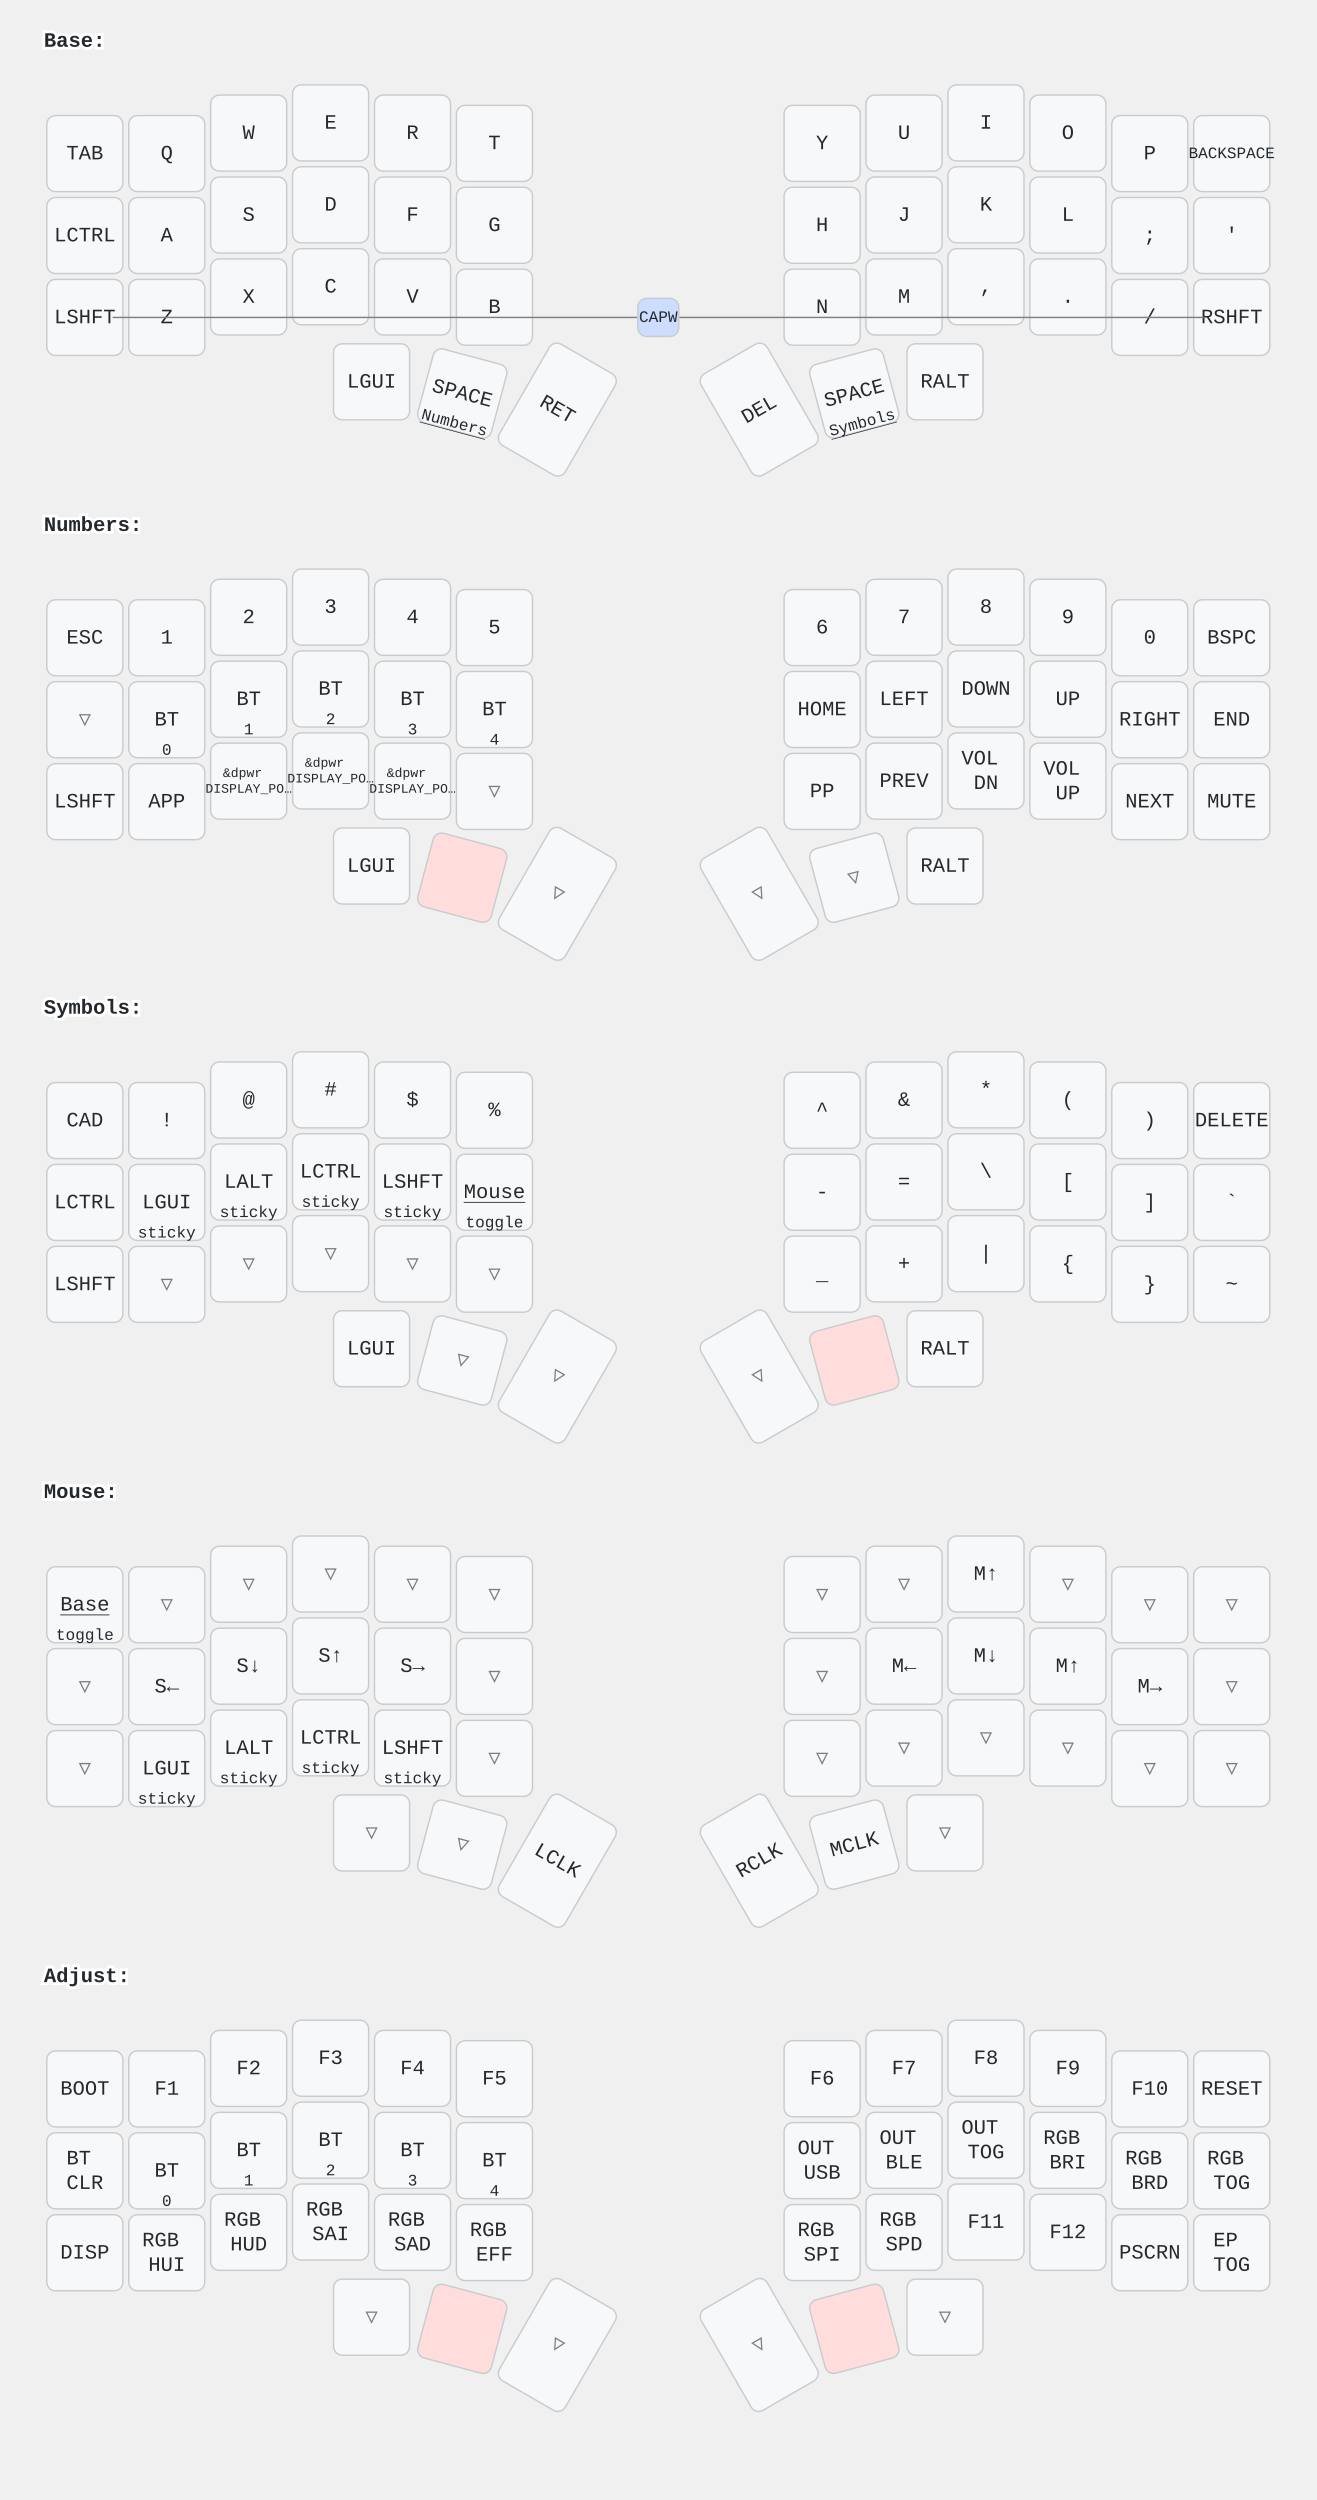
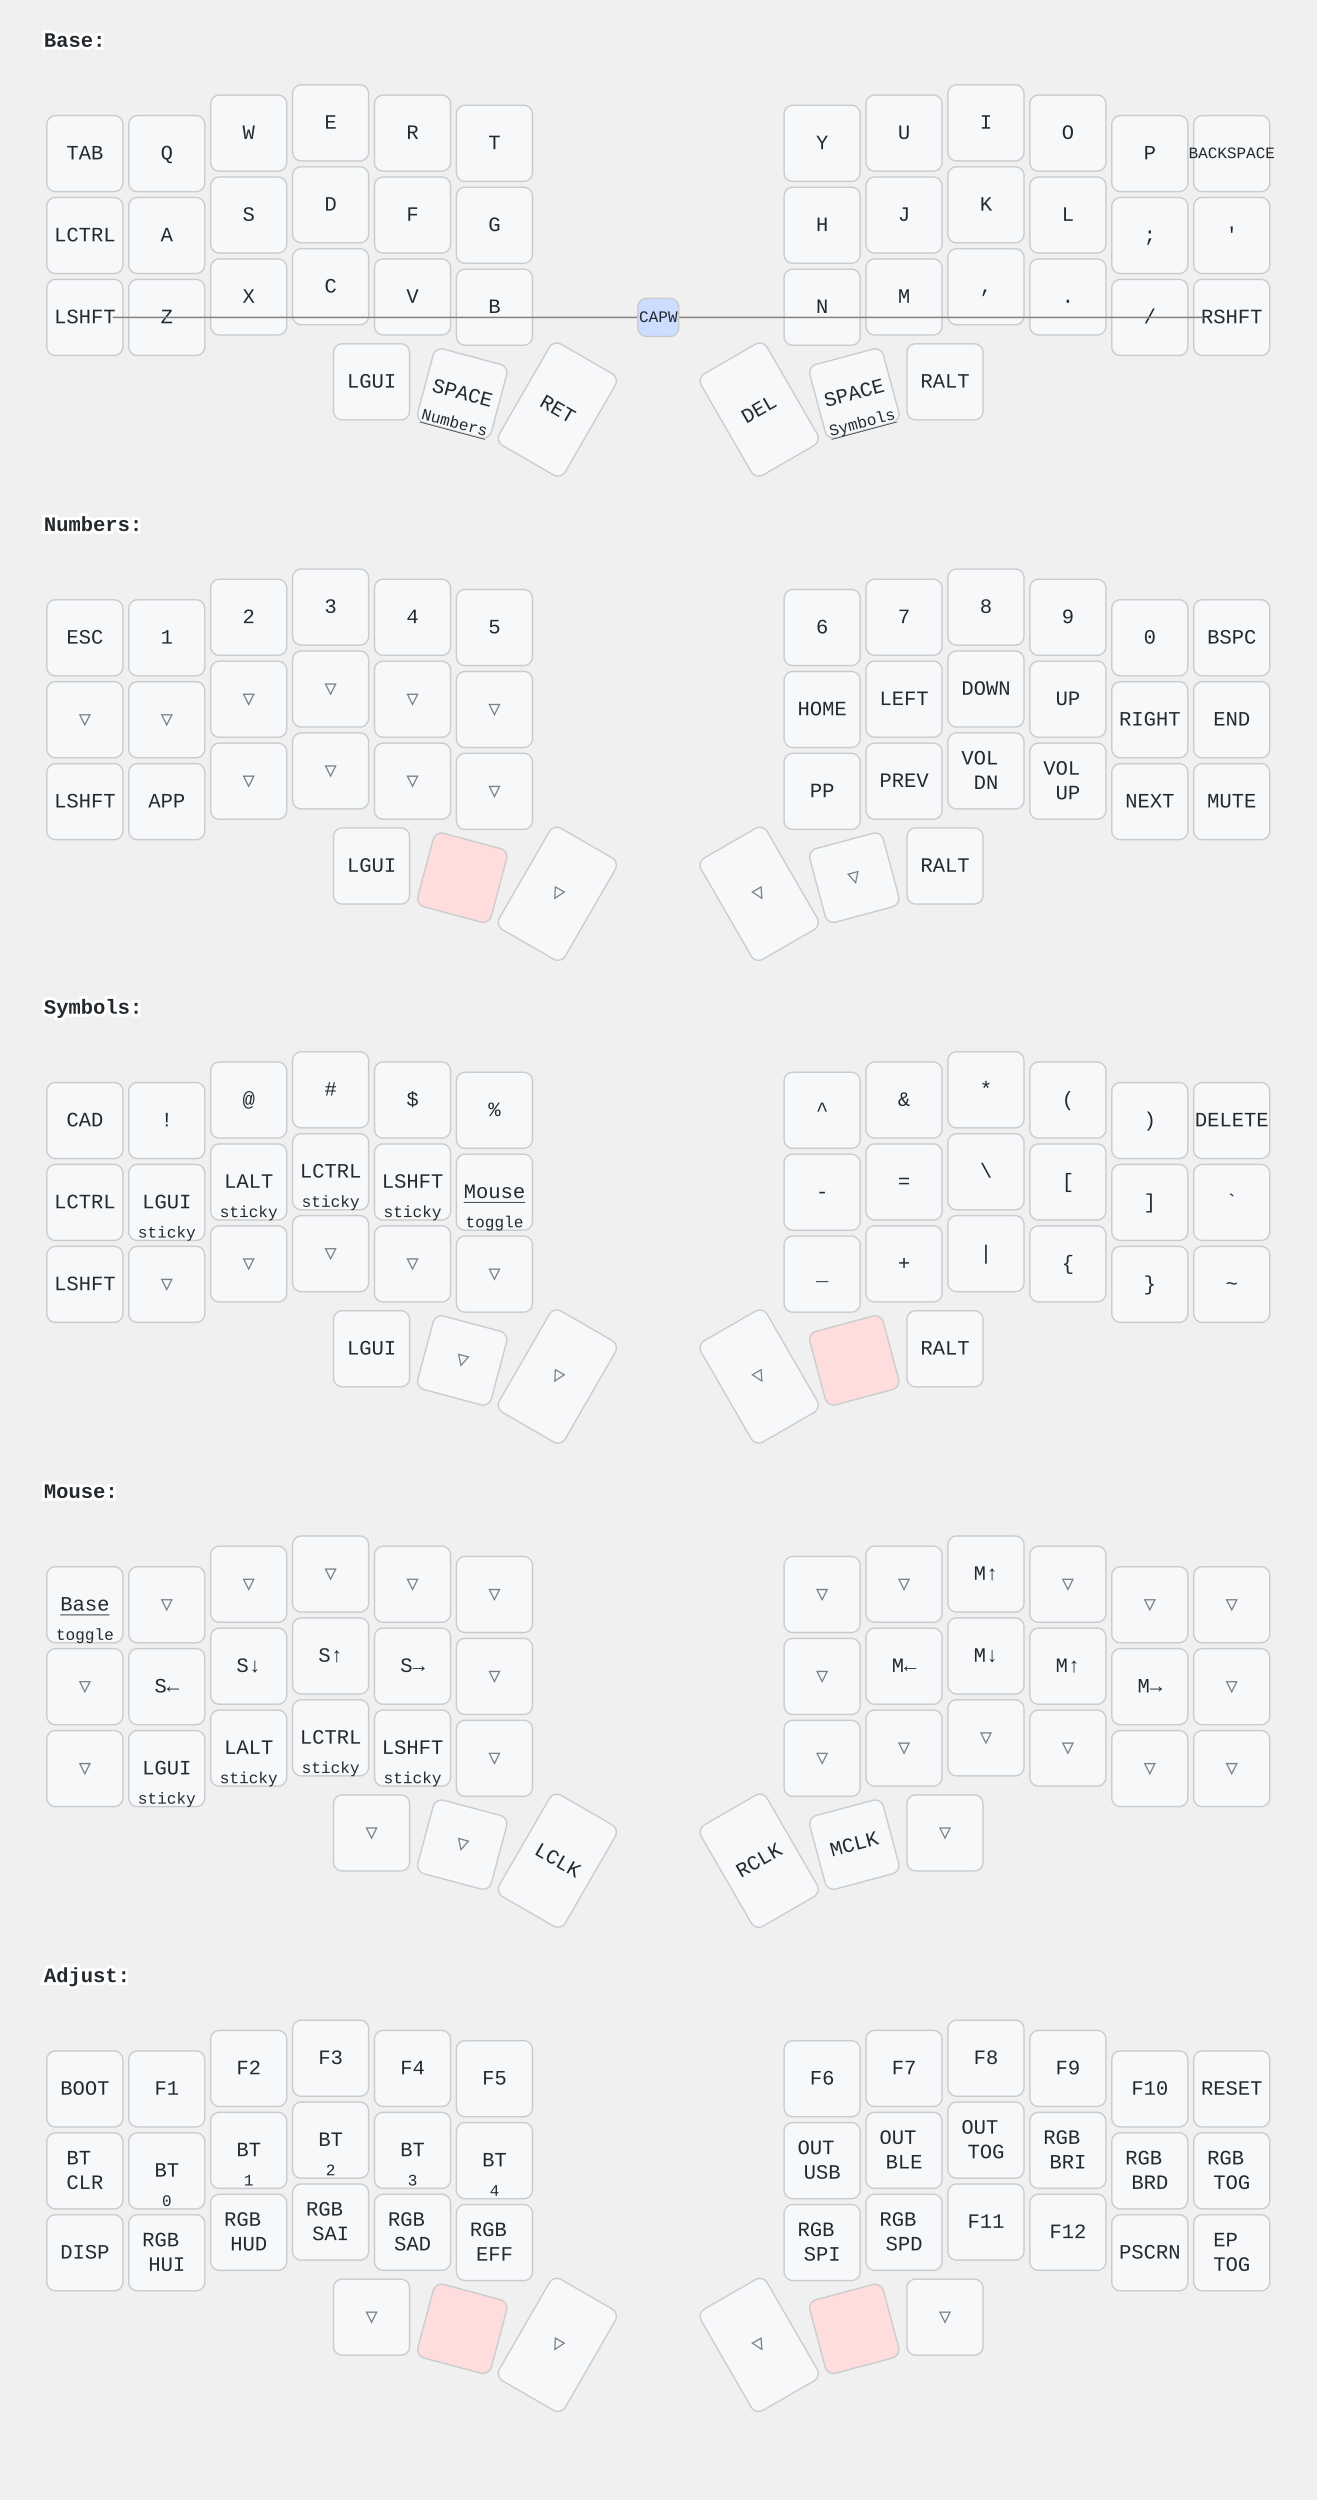
<svg xmlns="http://www.w3.org/2000/svg" width="900" height="1709" viewBox="0 0 900 1709" class="keymap">
  <style>/* inherit to force styles through use tags */
svg path {
    fill: inherit;
}

/* font and background color specifications */
svg.keymap {
    font-family: SFMono-Regular,Consolas,Liberation Mono,Menlo,monospace;
    font-size: 14px;
    font-kerning: normal;
    text-rendering: optimizeLegibility;
    fill: #24292e;
}

/* default key styling */
rect.key {
    fill: #f6f8fa;
}

rect.key, rect.combo {
    stroke: #c9cccf;
    stroke-width: 1;
}

/* default key side styling, only used is draw_key_sides is set */
rect.side {
    filter: brightness(90%);
}

/* color accent for combo boxes */
rect.combo, rect.combo-separate {
    fill: #cdf;
}

/* color accent for held keys */
rect.held, rect.combo.held {
    fill: #fdd;
}

/* color accent for ghost (optional) keys */
rect.ghost, rect.combo.ghost {
    stroke-dasharray: 4, 4;
    stroke-width: 2;
}

text {
    text-anchor: middle;
    dominant-baseline: middle;
}

/* styling for layer labels */
text.label {
    font-weight: bold;
    text-anchor: start;
    stroke: white;
    stroke-width: 4;
    paint-order: stroke;
}

/* styling for optional footer */
text.footer {
    text-anchor: end;
    dominant-baseline: auto;
    stroke: white;
    stroke-width: 4;
    paint-order: stroke;
}

/* styling for combo tap, and key non-tap label text */
text.combo, text.hold, text.shifted, text.left, text.right, text.tl, text.tr, text.bl, text.br {
    font-size: 11px;
}

text.hold, text.bl, text.br {
    text-anchor: middle;
    dominant-baseline: auto;
}

text.shifted, text.tl, text.tr {
    text-anchor: middle;
    dominant-baseline: hanging;
}

text.left, text.tl, text.bl {
    text-anchor: start;
}

text.right, text.tr, text.br {
    text-anchor: end;
}

text.layer-activator {
    text-decoration: underline;
}

/* styling for hold/shifted label text in combo box */
text.combo.hold, text.combo.shifted, text.combo.left, text.combo.right {
    font-size: 8px;
}

/* lighter symbol for transparent keys */
text.trans {
    fill: #7b7e81;
}

/* styling for combo dendrons */
path.combo {
    stroke-width: 1;
    stroke: gray;
    fill: none;
}

/* Start Tabler Icons Cleanup */
/* cannot use height/width with glyphs */
.icon-tabler &gt; path {
    fill: inherit;
    stroke: inherit;
    stroke-width: 2;
}
/* hide tabler's default box */
.icon-tabler &gt; path[stroke="none"][fill="none"] {
    visibility: hidden;
}
/* End Tabler Icons Cleanup */
</style>
  <g transform="translate(30, 0)" class="layer-Base">
    <text x="0" y="28" class="label" id="Base">Base:</text>
    <g transform="translate(0, 56)">
      <g transform="translate(28, 49)" class="key keypos-0">
        <rect rx="6" ry="6" x="-26" y="-26" width="52" height="52" class="key" />
        <text x="0" y="0" class="key tap">TAB</text>
      </g>
      <g transform="translate(84, 49)" class="key keypos-1">
        <rect rx="6" ry="6" x="-26" y="-26" width="52" height="52" class="key" />
        <text x="0" y="0" class="key tap">Q</text>
      </g>
      <g transform="translate(140, 35)" class="key keypos-2">
        <rect rx="6" ry="6" x="-26" y="-26" width="52" height="52" class="key" />
        <text x="0" y="0" class="key tap">W</text>
      </g>
      <g transform="translate(196, 28)" class="key keypos-3">
        <rect rx="6" ry="6" x="-26" y="-26" width="52" height="52" class="key" />
        <text x="0" y="0" class="key tap">E</text>
      </g>
      <g transform="translate(252, 35)" class="key keypos-4">
        <rect rx="6" ry="6" x="-26" y="-26" width="52" height="52" class="key" />
        <text x="0" y="0" class="key tap">R</text>
      </g>
      <g transform="translate(308, 42)" class="key keypos-5">
        <rect rx="6" ry="6" x="-26" y="-26" width="52" height="52" class="key" />
        <text x="0" y="0" class="key tap">T</text>
      </g>
      <g transform="translate(532, 42)" class="key keypos-6">
        <rect rx="6" ry="6" x="-26" y="-26" width="52" height="52" class="key" />
        <text x="0" y="0" class="key tap">Y</text>
      </g>
      <g transform="translate(588, 35)" class="key keypos-7">
        <rect rx="6" ry="6" x="-26" y="-26" width="52" height="52" class="key" />
        <text x="0" y="0" class="key tap">U</text>
      </g>
      <g transform="translate(644, 28)" class="key keypos-8">
        <rect rx="6" ry="6" x="-26" y="-26" width="52" height="52" class="key" />
        <text x="0" y="0" class="key tap">I</text>
      </g>
      <g transform="translate(700, 35)" class="key keypos-9">
        <rect rx="6" ry="6" x="-26" y="-26" width="52" height="52" class="key" />
        <text x="0" y="0" class="key tap">O</text>
      </g>
      <g transform="translate(756, 49)" class="key keypos-10">
        <rect rx="6" ry="6" x="-26" y="-26" width="52" height="52" class="key" />
        <text x="0" y="0" class="key tap">P</text>
      </g>
      <g transform="translate(812, 49)" class="key keypos-11">
        <rect rx="6" ry="6" x="-26" y="-26" width="52" height="52" class="key" />
        <text x="0" y="0" class="key tap">
          <tspan style="font-size: 78%">BACKSPACE</tspan>
        </text>
      </g>
      <g transform="translate(28, 105)" class="key keypos-12">
        <rect rx="6" ry="6" x="-26" y="-26" width="52" height="52" class="key" />
        <text x="0" y="0" class="key tap">LCTRL</text>
      </g>
      <g transform="translate(84, 105)" class="key keypos-13">
        <rect rx="6" ry="6" x="-26" y="-26" width="52" height="52" class="key" />
        <text x="0" y="0" class="key tap">A</text>
      </g>
      <g transform="translate(140, 91)" class="key keypos-14">
        <rect rx="6" ry="6" x="-26" y="-26" width="52" height="52" class="key" />
        <text x="0" y="0" class="key tap">S</text>
      </g>
      <g transform="translate(196, 84)" class="key keypos-15">
        <rect rx="6" ry="6" x="-26" y="-26" width="52" height="52" class="key" />
        <text x="0" y="0" class="key tap">D</text>
      </g>
      <g transform="translate(252, 91)" class="key keypos-16">
        <rect rx="6" ry="6" x="-26" y="-26" width="52" height="52" class="key" />
        <text x="0" y="0" class="key tap">F</text>
      </g>
      <g transform="translate(308, 98)" class="key keypos-17">
        <rect rx="6" ry="6" x="-26" y="-26" width="52" height="52" class="key" />
        <text x="0" y="0" class="key tap">G</text>
      </g>
      <g transform="translate(532, 98)" class="key keypos-18">
        <rect rx="6" ry="6" x="-26" y="-26" width="52" height="52" class="key" />
        <text x="0" y="0" class="key tap">H</text>
      </g>
      <g transform="translate(588, 91)" class="key keypos-19">
        <rect rx="6" ry="6" x="-26" y="-26" width="52" height="52" class="key" />
        <text x="0" y="0" class="key tap">J</text>
      </g>
      <g transform="translate(644, 84)" class="key keypos-20">
        <rect rx="6" ry="6" x="-26" y="-26" width="52" height="52" class="key" />
        <text x="0" y="0" class="key tap">K</text>
      </g>
      <g transform="translate(700, 91)" class="key keypos-21">
        <rect rx="6" ry="6" x="-26" y="-26" width="52" height="52" class="key" />
        <text x="0" y="0" class="key tap">L</text>
      </g>
      <g transform="translate(756, 105)" class="key keypos-22">
        <rect rx="6" ry="6" x="-26" y="-26" width="52" height="52" class="key" />
        <text x="0" y="0" class="key tap">;</text>
      </g>
      <g transform="translate(812, 105)" class="key keypos-23">
        <rect rx="6" ry="6" x="-26" y="-26" width="52" height="52" class="key" />
        <text x="0" y="0" class="key tap">'</text>
      </g>
      <g transform="translate(28, 161)" class="key keypos-24">
        <rect rx="6" ry="6" x="-26" y="-26" width="52" height="52" class="key" />
        <text x="0" y="0" class="key tap">LSHFT</text>
      </g>
      <g transform="translate(84, 161)" class="key keypos-25">
        <rect rx="6" ry="6" x="-26" y="-26" width="52" height="52" class="key" />
        <text x="0" y="0" class="key tap">Z</text>
      </g>
      <g transform="translate(140, 147)" class="key keypos-26">
        <rect rx="6" ry="6" x="-26" y="-26" width="52" height="52" class="key" />
        <text x="0" y="0" class="key tap">X</text>
      </g>
      <g transform="translate(196, 140)" class="key keypos-27">
        <rect rx="6" ry="6" x="-26" y="-26" width="52" height="52" class="key" />
        <text x="0" y="0" class="key tap">C</text>
      </g>
      <g transform="translate(252, 147)" class="key keypos-28">
        <rect rx="6" ry="6" x="-26" y="-26" width="52" height="52" class="key" />
        <text x="0" y="0" class="key tap">V</text>
      </g>
      <g transform="translate(308, 154)" class="key keypos-29">
        <rect rx="6" ry="6" x="-26" y="-26" width="52" height="52" class="key" />
        <text x="0" y="0" class="key tap">B</text>
      </g>
      <g transform="translate(532, 154)" class="key keypos-30">
        <rect rx="6" ry="6" x="-26" y="-26" width="52" height="52" class="key" />
        <text x="0" y="0" class="key tap">N</text>
      </g>
      <g transform="translate(588, 147)" class="key keypos-31">
        <rect rx="6" ry="6" x="-26" y="-26" width="52" height="52" class="key" />
        <text x="0" y="0" class="key tap">M</text>
      </g>
      <g transform="translate(644, 140)" class="key keypos-32">
        <rect rx="6" ry="6" x="-26" y="-26" width="52" height="52" class="key" />
        <text x="0" y="0" class="key tap">,</text>
      </g>
      <g transform="translate(700, 147)" class="key keypos-33">
        <rect rx="6" ry="6" x="-26" y="-26" width="52" height="52" class="key" />
        <text x="0" y="0" class="key tap">.</text>
      </g>
      <g transform="translate(756, 161)" class="key keypos-34">
        <rect rx="6" ry="6" x="-26" y="-26" width="52" height="52" class="key" />
        <text x="0" y="0" class="key tap">/</text>
      </g>
      <g transform="translate(812, 161)" class="key keypos-35">
        <rect rx="6" ry="6" x="-26" y="-26" width="52" height="52" class="key" />
        <text x="0" y="0" class="key tap">RSHFT</text>
      </g>
      <g transform="translate(224, 205)" class="key keypos-36">
        <rect rx="6" ry="6" x="-26" y="-26" width="52" height="52" class="key" />
        <text x="0" y="0" class="key tap">LGUI</text>
      </g>
      <g transform="translate(286, 213) rotate(15.0)" class="key keypos-37">
        <rect rx="6" ry="6" x="-26" y="-26" width="52" height="52" class="key" />
        <text x="0" y="0" class="key tap">SPACE</text>
        <a href="#Numbers">
          <text x="0" y="24" class="key hold layer-activator">Numbers</text>
        </a>
      </g>
      <g transform="translate(351, 224) rotate(30.0)" class="key keypos-38">
        <rect rx="6" ry="6" x="-26" y="-40" width="52" height="80" class="key" />
        <text x="0" y="0" class="key tap">RET</text>
      </g>
      <g transform="translate(489, 224) rotate(-30.0)" class="key keypos-39">
        <rect rx="6" ry="6" x="-26" y="-40" width="52" height="80" class="key" />
        <text x="0" y="0" class="key tap">DEL</text>
      </g>
      <g transform="translate(554, 213) rotate(-15.0)" class="key keypos-40">
        <rect rx="6" ry="6" x="-26" y="-26" width="52" height="52" class="key" />
        <text x="0" y="0" class="key tap">SPACE</text>
        <a href="#Symbols">
          <text x="0" y="24" class="key hold layer-activator">Symbols</text>
        </a>
      </g>
      <g transform="translate(616, 205)" class="key keypos-41">
        <rect rx="6" ry="6" x="-26" y="-26" width="52" height="52" class="key" />
        <text x="0" y="0" class="key tap">RALT</text>
      </g>
      <g class="combo combopos-0">
        <path d="M420,161 l-373,0" class="combo" />
        <path d="M420,161 l373,0" class="combo" />
        <rect rx="6" ry="6" x="406" y="148" width="28" height="26" class="combo" />
        <text x="420" y="161" class="combo tap">CAPW</text>
      </g>
    </g>
  </g>
  <g transform="translate(30, 331)" class="layer-Numbers">
    <text x="0" y="28" class="label" id="Numbers">Numbers:</text>
    <g transform="translate(0, 56)">
      <g transform="translate(28, 49)" class="key keypos-0">
        <rect rx="6" ry="6" x="-26" y="-26" width="52" height="52" class="key" />
        <text x="0" y="0" class="key tap">ESC</text>
      </g>
      <g transform="translate(84, 49)" class="key keypos-1">
        <rect rx="6" ry="6" x="-26" y="-26" width="52" height="52" class="key" />
        <text x="0" y="0" class="key tap">1</text>
      </g>
      <g transform="translate(140, 35)" class="key keypos-2">
        <rect rx="6" ry="6" x="-26" y="-26" width="52" height="52" class="key" />
        <text x="0" y="0" class="key tap">2</text>
      </g>
      <g transform="translate(196, 28)" class="key keypos-3">
        <rect rx="6" ry="6" x="-26" y="-26" width="52" height="52" class="key" />
        <text x="0" y="0" class="key tap">3</text>
      </g>
      <g transform="translate(252, 35)" class="key keypos-4">
        <rect rx="6" ry="6" x="-26" y="-26" width="52" height="52" class="key" />
        <text x="0" y="0" class="key tap">4</text>
      </g>
      <g transform="translate(308, 42)" class="key keypos-5">
        <rect rx="6" ry="6" x="-26" y="-26" width="52" height="52" class="key" />
        <text x="0" y="0" class="key tap">5</text>
      </g>
      <g transform="translate(532, 42)" class="key keypos-6">
        <rect rx="6" ry="6" x="-26" y="-26" width="52" height="52" class="key" />
        <text x="0" y="0" class="key tap">6</text>
      </g>
      <g transform="translate(588, 35)" class="key keypos-7">
        <rect rx="6" ry="6" x="-26" y="-26" width="52" height="52" class="key" />
        <text x="0" y="0" class="key tap">7</text>
      </g>
      <g transform="translate(644, 28)" class="key keypos-8">
        <rect rx="6" ry="6" x="-26" y="-26" width="52" height="52" class="key" />
        <text x="0" y="0" class="key tap">8</text>
      </g>
      <g transform="translate(700, 35)" class="key keypos-9">
        <rect rx="6" ry="6" x="-26" y="-26" width="52" height="52" class="key" />
        <text x="0" y="0" class="key tap">9</text>
      </g>
      <g transform="translate(756, 49)" class="key keypos-10">
        <rect rx="6" ry="6" x="-26" y="-26" width="52" height="52" class="key" />
        <text x="0" y="0" class="key tap">0</text>
      </g>
      <g transform="translate(812, 49)" class="key keypos-11">
        <rect rx="6" ry="6" x="-26" y="-26" width="52" height="52" class="key" />
        <text x="0" y="0" class="key tap">BSPC</text>
      </g>
      <g transform="translate(28, 105)" class="key trans keypos-12">
        <rect rx="6" ry="6" x="-26" y="-26" width="52" height="52" class="key trans" />
        <text x="0" y="0" class="key trans tap">▽</text>
      </g>
-       <g transform="translate(84, 105)" class="key keypos-13">
-         <rect rx="6" ry="6" x="-26" y="-26" width="52" height="52" class="key" />
-         <text x="0" y="0" class="key tap">BT</text>
-         <text x="0" y="24" class="key hold">0</text>
-       </g>
-       <g transform="translate(140, 91)" class="key keypos-14">
-         <rect rx="6" ry="6" x="-26" y="-26" width="52" height="52" class="key" />
-         <text x="0" y="0" class="key tap">BT</text>
-         <text x="0" y="24" class="key hold">1</text>
-       </g>
-       <g transform="translate(196, 84)" class="key keypos-15">
-         <rect rx="6" ry="6" x="-26" y="-26" width="52" height="52" class="key" />
-         <text x="0" y="0" class="key tap">BT</text>
-         <text x="0" y="24" class="key hold">2</text>
-       </g>
-       <g transform="translate(252, 91)" class="key keypos-16">
-         <rect rx="6" ry="6" x="-26" y="-26" width="52" height="52" class="key" />
-         <text x="0" y="0" class="key tap">BT</text>
-         <text x="0" y="24" class="key hold">3</text>
-       </g>
-       <g transform="translate(308, 98)" class="key keypos-17">
-         <rect rx="6" ry="6" x="-26" y="-26" width="52" height="52" class="key" />
-         <text x="0" y="0" class="key tap">BT</text>
-         <text x="0" y="24" class="key hold">4</text>
+       <g transform="translate(84, 105)" class="key trans keypos-13">
+         <rect rx="6" ry="6" x="-26" y="-26" width="52" height="52" class="key trans" />
+         <text x="0" y="0" class="key trans tap">▽</text>
+       </g>
+       <g transform="translate(140, 91)" class="key trans keypos-14">
+         <rect rx="6" ry="6" x="-26" y="-26" width="52" height="52" class="key trans" />
+         <text x="0" y="0" class="key trans tap">▽</text>
+       </g>
+       <g transform="translate(196, 84)" class="key trans keypos-15">
+         <rect rx="6" ry="6" x="-26" y="-26" width="52" height="52" class="key trans" />
+         <text x="0" y="0" class="key trans tap">▽</text>
+       </g>
+       <g transform="translate(252, 91)" class="key trans keypos-16">
+         <rect rx="6" ry="6" x="-26" y="-26" width="52" height="52" class="key trans" />
+         <text x="0" y="0" class="key trans tap">▽</text>
+       </g>
+       <g transform="translate(308, 98)" class="key trans keypos-17">
+         <rect rx="6" ry="6" x="-26" y="-26" width="52" height="52" class="key trans" />
+         <text x="0" y="0" class="key trans tap">▽</text>
      </g>
      <g transform="translate(532, 98)" class="key keypos-18">
        <rect rx="6" ry="6" x="-26" y="-26" width="52" height="52" class="key" />
        <text x="0" y="0" class="key tap">HOME</text>
      </g>
      <g transform="translate(588, 91)" class="key keypos-19">
        <rect rx="6" ry="6" x="-26" y="-26" width="52" height="52" class="key" />
        <text x="0" y="0" class="key tap">LEFT</text>
      </g>
      <g transform="translate(644, 84)" class="key keypos-20">
        <rect rx="6" ry="6" x="-26" y="-26" width="52" height="52" class="key" />
        <text x="0" y="0" class="key tap">DOWN</text>
      </g>
      <g transform="translate(700, 91)" class="key keypos-21">
        <rect rx="6" ry="6" x="-26" y="-26" width="52" height="52" class="key" />
        <text x="0" y="0" class="key tap">UP</text>
      </g>
      <g transform="translate(756, 105)" class="key keypos-22">
        <rect rx="6" ry="6" x="-26" y="-26" width="52" height="52" class="key" />
        <text x="0" y="0" class="key tap">RIGHT</text>
      </g>
      <g transform="translate(812, 105)" class="key keypos-23">
        <rect rx="6" ry="6" x="-26" y="-26" width="52" height="52" class="key" />
        <text x="0" y="0" class="key tap">END</text>
      </g>
      <g transform="translate(28, 161)" class="key keypos-24">
        <rect rx="6" ry="6" x="-26" y="-26" width="52" height="52" class="key" />
        <text x="0" y="0" class="key tap">LSHFT</text>
      </g>
      <g transform="translate(84, 161)" class="key keypos-25">
        <rect rx="6" ry="6" x="-26" y="-26" width="52" height="52" class="key" />
        <text x="0" y="0" class="key tap">APP</text>
      </g>
-       <g transform="translate(140, 147)" class="key keypos-26">
-         <rect rx="6" ry="6" x="-26" y="-26" width="52" height="52" class="key" />
-         <text x="0" y="0" class="key tap">
-           <tspan x="0" dy="-0.6em" style="font-size: 64%">&amp;dpwr</tspan>
-           <tspan x="0" dy="1.2em" style="font-size: 64%">DISPLAY_PO…</tspan>
-         </text>
-       </g>
-       <g transform="translate(196, 140)" class="key keypos-27">
-         <rect rx="6" ry="6" x="-26" y="-26" width="52" height="52" class="key" />
-         <text x="0" y="0" class="key tap">
-           <tspan x="0" dy="-0.6em" style="font-size: 64%">&amp;dpwr</tspan>
-           <tspan x="0" dy="1.2em" style="font-size: 64%">DISPLAY_PO…</tspan>
-         </text>
-       </g>
-       <g transform="translate(252, 147)" class="key keypos-28">
-         <rect rx="6" ry="6" x="-26" y="-26" width="52" height="52" class="key" />
-         <text x="0" y="0" class="key tap">
-           <tspan x="0" dy="-0.6em" style="font-size: 64%">&amp;dpwr</tspan>
-           <tspan x="0" dy="1.2em" style="font-size: 64%">DISPLAY_PO…</tspan>
-         </text>
+       <g transform="translate(140, 147)" class="key trans keypos-26">
+         <rect rx="6" ry="6" x="-26" y="-26" width="52" height="52" class="key trans" />
+         <text x="0" y="0" class="key trans tap">▽</text>
+       </g>
+       <g transform="translate(196, 140)" class="key trans keypos-27">
+         <rect rx="6" ry="6" x="-26" y="-26" width="52" height="52" class="key trans" />
+         <text x="0" y="0" class="key trans tap">▽</text>
+       </g>
+       <g transform="translate(252, 147)" class="key trans keypos-28">
+         <rect rx="6" ry="6" x="-26" y="-26" width="52" height="52" class="key trans" />
+         <text x="0" y="0" class="key trans tap">▽</text>
      </g>
      <g transform="translate(308, 154)" class="key trans keypos-29">
        <rect rx="6" ry="6" x="-26" y="-26" width="52" height="52" class="key trans" />
        <text x="0" y="0" class="key trans tap">▽</text>
      </g>
      <g transform="translate(532, 154)" class="key keypos-30">
        <rect rx="6" ry="6" x="-26" y="-26" width="52" height="52" class="key" />
        <text x="0" y="0" class="key tap">PP</text>
      </g>
      <g transform="translate(588, 147)" class="key keypos-31">
        <rect rx="6" ry="6" x="-26" y="-26" width="52" height="52" class="key" />
        <text x="0" y="0" class="key tap">PREV</text>
      </g>
      <g transform="translate(644, 140)" class="key keypos-32">
        <rect rx="6" ry="6" x="-26" y="-26" width="52" height="52" class="key" />
        <text x="0" y="0" class="key tap">
          <tspan x="0" dy="-0.6em">VOL</tspan>
          <tspan x="0" dy="1.2em">DN</tspan>
        </text>
      </g>
      <g transform="translate(700, 147)" class="key keypos-33">
        <rect rx="6" ry="6" x="-26" y="-26" width="52" height="52" class="key" />
        <text x="0" y="0" class="key tap">
          <tspan x="0" dy="-0.6em">VOL</tspan>
          <tspan x="0" dy="1.2em">UP</tspan>
        </text>
      </g>
      <g transform="translate(756, 161)" class="key keypos-34">
        <rect rx="6" ry="6" x="-26" y="-26" width="52" height="52" class="key" />
        <text x="0" y="0" class="key tap">NEXT</text>
      </g>
      <g transform="translate(812, 161)" class="key keypos-35">
        <rect rx="6" ry="6" x="-26" y="-26" width="52" height="52" class="key" />
        <text x="0" y="0" class="key tap">MUTE</text>
      </g>
      <g transform="translate(224, 205)" class="key keypos-36">
        <rect rx="6" ry="6" x="-26" y="-26" width="52" height="52" class="key" />
        <text x="0" y="0" class="key tap">LGUI</text>
      </g>
      <g transform="translate(286, 213) rotate(15.0)" class="key held keypos-37">
        <rect rx="6" ry="6" x="-26" y="-26" width="52" height="52" class="key held" />
      </g>
      <g transform="translate(351, 224) rotate(30.0)" class="key trans keypos-38">
        <rect rx="6" ry="6" x="-26" y="-40" width="52" height="80" class="key trans" />
        <text x="0" y="0" class="key trans tap">▽</text>
      </g>
      <g transform="translate(489, 224) rotate(-30.0)" class="key trans keypos-39">
        <rect rx="6" ry="6" x="-26" y="-40" width="52" height="80" class="key trans" />
        <text x="0" y="0" class="key trans tap">▽</text>
      </g>
      <g transform="translate(554, 213) rotate(-15.0)" class="key trans keypos-40">
        <rect rx="6" ry="6" x="-26" y="-26" width="52" height="52" class="key trans" />
        <text x="0" y="0" class="key trans tap">▽</text>
      </g>
      <g transform="translate(616, 205)" class="key keypos-41">
        <rect rx="6" ry="6" x="-26" y="-26" width="52" height="52" class="key" />
        <text x="0" y="0" class="key tap">RALT</text>
      </g>
    </g>
  </g>
  <g transform="translate(30, 661)" class="layer-Symbols">
    <text x="0" y="28" class="label" id="Symbols">Symbols:</text>
    <g transform="translate(0, 56)">
      <g transform="translate(28, 49)" class="key keypos-0">
        <rect rx="6" ry="6" x="-26" y="-26" width="52" height="52" class="key" />
        <text x="0" y="0" class="key tap">CAD</text>
      </g>
      <g transform="translate(84, 49)" class="key keypos-1">
        <rect rx="6" ry="6" x="-26" y="-26" width="52" height="52" class="key" />
        <text x="0" y="0" class="key tap">!</text>
      </g>
      <g transform="translate(140, 35)" class="key keypos-2">
        <rect rx="6" ry="6" x="-26" y="-26" width="52" height="52" class="key" />
        <text x="0" y="0" class="key tap">@</text>
      </g>
      <g transform="translate(196, 28)" class="key keypos-3">
        <rect rx="6" ry="6" x="-26" y="-26" width="52" height="52" class="key" />
        <text x="0" y="0" class="key tap">#</text>
      </g>
      <g transform="translate(252, 35)" class="key keypos-4">
        <rect rx="6" ry="6" x="-26" y="-26" width="52" height="52" class="key" />
        <text x="0" y="0" class="key tap">$</text>
      </g>
      <g transform="translate(308, 42)" class="key keypos-5">
        <rect rx="6" ry="6" x="-26" y="-26" width="52" height="52" class="key" />
        <text x="0" y="0" class="key tap">%</text>
      </g>
      <g transform="translate(532, 42)" class="key keypos-6">
        <rect rx="6" ry="6" x="-26" y="-26" width="52" height="52" class="key" />
        <text x="0" y="0" class="key tap">^</text>
      </g>
      <g transform="translate(588, 35)" class="key keypos-7">
        <rect rx="6" ry="6" x="-26" y="-26" width="52" height="52" class="key" />
        <text x="0" y="0" class="key tap">&amp;</text>
      </g>
      <g transform="translate(644, 28)" class="key keypos-8">
        <rect rx="6" ry="6" x="-26" y="-26" width="52" height="52" class="key" />
        <text x="0" y="0" class="key tap">*</text>
      </g>
      <g transform="translate(700, 35)" class="key keypos-9">
        <rect rx="6" ry="6" x="-26" y="-26" width="52" height="52" class="key" />
        <text x="0" y="0" class="key tap">(</text>
      </g>
      <g transform="translate(756, 49)" class="key keypos-10">
        <rect rx="6" ry="6" x="-26" y="-26" width="52" height="52" class="key" />
        <text x="0" y="0" class="key tap">)</text>
      </g>
      <g transform="translate(812, 49)" class="key keypos-11">
        <rect rx="6" ry="6" x="-26" y="-26" width="52" height="52" class="key" />
        <text x="0" y="0" class="key tap">DELETE</text>
      </g>
      <g transform="translate(28, 105)" class="key keypos-12">
        <rect rx="6" ry="6" x="-26" y="-26" width="52" height="52" class="key" />
        <text x="0" y="0" class="key tap">LCTRL</text>
      </g>
      <g transform="translate(84, 105)" class="key keypos-13">
        <rect rx="6" ry="6" x="-26" y="-26" width="52" height="52" class="key" />
        <text x="0" y="0" class="key tap">LGUI</text>
        <text x="0" y="24" class="key hold">sticky</text>
      </g>
      <g transform="translate(140, 91)" class="key keypos-14">
        <rect rx="6" ry="6" x="-26" y="-26" width="52" height="52" class="key" />
        <text x="0" y="0" class="key tap">LALT</text>
        <text x="0" y="24" class="key hold">sticky</text>
      </g>
      <g transform="translate(196, 84)" class="key keypos-15">
        <rect rx="6" ry="6" x="-26" y="-26" width="52" height="52" class="key" />
        <text x="0" y="0" class="key tap">LCTRL</text>
        <text x="0" y="24" class="key hold">sticky</text>
      </g>
      <g transform="translate(252, 91)" class="key keypos-16">
        <rect rx="6" ry="6" x="-26" y="-26" width="52" height="52" class="key" />
        <text x="0" y="0" class="key tap">LSHFT</text>
        <text x="0" y="24" class="key hold">sticky</text>
      </g>
      <g transform="translate(308, 98)" class="key keypos-17">
        <rect rx="6" ry="6" x="-26" y="-26" width="52" height="52" class="key" />
        <a href="#Mouse">
          <text x="0" y="0" class="key tap layer-activator">Mouse</text>
        </a>
        <text x="0" y="24" class="key hold">toggle</text>
      </g>
      <g transform="translate(532, 98)" class="key keypos-18">
        <rect rx="6" ry="6" x="-26" y="-26" width="52" height="52" class="key" />
        <text x="0" y="0" class="key tap">-</text>
      </g>
      <g transform="translate(588, 91)" class="key keypos-19">
        <rect rx="6" ry="6" x="-26" y="-26" width="52" height="52" class="key" />
        <text x="0" y="0" class="key tap">=</text>
      </g>
      <g transform="translate(644, 84)" class="key keypos-20">
        <rect rx="6" ry="6" x="-26" y="-26" width="52" height="52" class="key" />
        <text x="0" y="0" class="key tap">\</text>
      </g>
      <g transform="translate(700, 91)" class="key keypos-21">
        <rect rx="6" ry="6" x="-26" y="-26" width="52" height="52" class="key" />
        <text x="0" y="0" class="key tap">[</text>
      </g>
      <g transform="translate(756, 105)" class="key keypos-22">
        <rect rx="6" ry="6" x="-26" y="-26" width="52" height="52" class="key" />
        <text x="0" y="0" class="key tap">]</text>
      </g>
      <g transform="translate(812, 105)" class="key keypos-23">
        <rect rx="6" ry="6" x="-26" y="-26" width="52" height="52" class="key" />
        <text x="0" y="0" class="key tap">`</text>
      </g>
      <g transform="translate(28, 161)" class="key keypos-24">
        <rect rx="6" ry="6" x="-26" y="-26" width="52" height="52" class="key" />
        <text x="0" y="0" class="key tap">LSHFT</text>
      </g>
      <g transform="translate(84, 161)" class="key trans keypos-25">
        <rect rx="6" ry="6" x="-26" y="-26" width="52" height="52" class="key trans" />
        <text x="0" y="0" class="key trans tap">▽</text>
      </g>
      <g transform="translate(140, 147)" class="key trans keypos-26">
        <rect rx="6" ry="6" x="-26" y="-26" width="52" height="52" class="key trans" />
        <text x="0" y="0" class="key trans tap">▽</text>
      </g>
      <g transform="translate(196, 140)" class="key trans keypos-27">
        <rect rx="6" ry="6" x="-26" y="-26" width="52" height="52" class="key trans" />
        <text x="0" y="0" class="key trans tap">▽</text>
      </g>
      <g transform="translate(252, 147)" class="key trans keypos-28">
        <rect rx="6" ry="6" x="-26" y="-26" width="52" height="52" class="key trans" />
        <text x="0" y="0" class="key trans tap">▽</text>
      </g>
      <g transform="translate(308, 154)" class="key trans keypos-29">
        <rect rx="6" ry="6" x="-26" y="-26" width="52" height="52" class="key trans" />
        <text x="0" y="0" class="key trans tap">▽</text>
      </g>
      <g transform="translate(532, 154)" class="key keypos-30">
        <rect rx="6" ry="6" x="-26" y="-26" width="52" height="52" class="key" />
        <text x="0" y="0" class="key tap">_</text>
      </g>
      <g transform="translate(588, 147)" class="key keypos-31">
        <rect rx="6" ry="6" x="-26" y="-26" width="52" height="52" class="key" />
        <text x="0" y="0" class="key tap">+</text>
      </g>
      <g transform="translate(644, 140)" class="key keypos-32">
        <rect rx="6" ry="6" x="-26" y="-26" width="52" height="52" class="key" />
        <text x="0" y="0" class="key tap">|</text>
      </g>
      <g transform="translate(700, 147)" class="key keypos-33">
        <rect rx="6" ry="6" x="-26" y="-26" width="52" height="52" class="key" />
        <text x="0" y="0" class="key tap">{</text>
      </g>
      <g transform="translate(756, 161)" class="key keypos-34">
        <rect rx="6" ry="6" x="-26" y="-26" width="52" height="52" class="key" />
        <text x="0" y="0" class="key tap">}</text>
      </g>
      <g transform="translate(812, 161)" class="key keypos-35">
        <rect rx="6" ry="6" x="-26" y="-26" width="52" height="52" class="key" />
        <text x="0" y="0" class="key tap">~</text>
      </g>
      <g transform="translate(224, 205)" class="key keypos-36">
        <rect rx="6" ry="6" x="-26" y="-26" width="52" height="52" class="key" />
        <text x="0" y="0" class="key tap">LGUI</text>
      </g>
      <g transform="translate(286, 213) rotate(15.0)" class="key trans keypos-37">
        <rect rx="6" ry="6" x="-26" y="-26" width="52" height="52" class="key trans" />
        <text x="0" y="0" class="key trans tap">▽</text>
      </g>
      <g transform="translate(351, 224) rotate(30.0)" class="key trans keypos-38">
        <rect rx="6" ry="6" x="-26" y="-40" width="52" height="80" class="key trans" />
        <text x="0" y="0" class="key trans tap">▽</text>
      </g>
      <g transform="translate(489, 224) rotate(-30.0)" class="key trans keypos-39">
        <rect rx="6" ry="6" x="-26" y="-40" width="52" height="80" class="key trans" />
        <text x="0" y="0" class="key trans tap">▽</text>
      </g>
      <g transform="translate(554, 213) rotate(-15.0)" class="key held keypos-40">
        <rect rx="6" ry="6" x="-26" y="-26" width="52" height="52" class="key held" />
      </g>
      <g transform="translate(616, 205)" class="key keypos-41">
        <rect rx="6" ry="6" x="-26" y="-26" width="52" height="52" class="key" />
        <text x="0" y="0" class="key tap">RALT</text>
      </g>
    </g>
  </g>
  <g transform="translate(30, 992)" class="layer-Mouse">
    <text x="0" y="28" class="label" id="Mouse">Mouse:</text>
    <g transform="translate(0, 56)">
      <g transform="translate(28, 49)" class="key keypos-0">
        <rect rx="6" ry="6" x="-26" y="-26" width="52" height="52" class="key" />
        <a href="#Base">
          <text x="0" y="0" class="key tap layer-activator">Base</text>
        </a>
        <text x="0" y="24" class="key hold">toggle</text>
      </g>
      <g transform="translate(84, 49)" class="key trans keypos-1">
        <rect rx="6" ry="6" x="-26" y="-26" width="52" height="52" class="key trans" />
        <text x="0" y="0" class="key trans tap">▽</text>
      </g>
      <g transform="translate(140, 35)" class="key trans keypos-2">
        <rect rx="6" ry="6" x="-26" y="-26" width="52" height="52" class="key trans" />
        <text x="0" y="0" class="key trans tap">▽</text>
      </g>
      <g transform="translate(196, 28)" class="key trans keypos-3">
        <rect rx="6" ry="6" x="-26" y="-26" width="52" height="52" class="key trans" />
        <text x="0" y="0" class="key trans tap">▽</text>
      </g>
      <g transform="translate(252, 35)" class="key trans keypos-4">
        <rect rx="6" ry="6" x="-26" y="-26" width="52" height="52" class="key trans" />
        <text x="0" y="0" class="key trans tap">▽</text>
      </g>
      <g transform="translate(308, 42)" class="key trans keypos-5">
        <rect rx="6" ry="6" x="-26" y="-26" width="52" height="52" class="key trans" />
        <text x="0" y="0" class="key trans tap">▽</text>
      </g>
      <g transform="translate(532, 42)" class="key trans keypos-6">
        <rect rx="6" ry="6" x="-26" y="-26" width="52" height="52" class="key trans" />
        <text x="0" y="0" class="key trans tap">▽</text>
      </g>
      <g transform="translate(588, 35)" class="key trans keypos-7">
        <rect rx="6" ry="6" x="-26" y="-26" width="52" height="52" class="key trans" />
        <text x="0" y="0" class="key trans tap">▽</text>
      </g>
      <g transform="translate(644, 28)" class="key keypos-8">
        <rect rx="6" ry="6" x="-26" y="-26" width="52" height="52" class="key" />
        <text x="0" y="0" class="key tap">M↑</text>
      </g>
      <g transform="translate(700, 35)" class="key trans keypos-9">
        <rect rx="6" ry="6" x="-26" y="-26" width="52" height="52" class="key trans" />
        <text x="0" y="0" class="key trans tap">▽</text>
      </g>
      <g transform="translate(756, 49)" class="key trans keypos-10">
        <rect rx="6" ry="6" x="-26" y="-26" width="52" height="52" class="key trans" />
        <text x="0" y="0" class="key trans tap">▽</text>
      </g>
      <g transform="translate(812, 49)" class="key trans keypos-11">
        <rect rx="6" ry="6" x="-26" y="-26" width="52" height="52" class="key trans" />
        <text x="0" y="0" class="key trans tap">▽</text>
      </g>
      <g transform="translate(28, 105)" class="key trans keypos-12">
        <rect rx="6" ry="6" x="-26" y="-26" width="52" height="52" class="key trans" />
        <text x="0" y="0" class="key trans tap">▽</text>
      </g>
      <g transform="translate(84, 105)" class="key keypos-13">
        <rect rx="6" ry="6" x="-26" y="-26" width="52" height="52" class="key" />
        <text x="0" y="0" class="key tap">S←</text>
      </g>
      <g transform="translate(140, 91)" class="key keypos-14">
        <rect rx="6" ry="6" x="-26" y="-26" width="52" height="52" class="key" />
        <text x="0" y="0" class="key tap">S↓</text>
      </g>
      <g transform="translate(196, 84)" class="key keypos-15">
        <rect rx="6" ry="6" x="-26" y="-26" width="52" height="52" class="key" />
        <text x="0" y="0" class="key tap">S↑</text>
      </g>
      <g transform="translate(252, 91)" class="key keypos-16">
        <rect rx="6" ry="6" x="-26" y="-26" width="52" height="52" class="key" />
        <text x="0" y="0" class="key tap">S→</text>
      </g>
      <g transform="translate(308, 98)" class="key trans keypos-17">
        <rect rx="6" ry="6" x="-26" y="-26" width="52" height="52" class="key trans" />
        <text x="0" y="0" class="key trans tap">▽</text>
      </g>
      <g transform="translate(532, 98)" class="key trans keypos-18">
        <rect rx="6" ry="6" x="-26" y="-26" width="52" height="52" class="key trans" />
        <text x="0" y="0" class="key trans tap">▽</text>
      </g>
      <g transform="translate(588, 91)" class="key keypos-19">
        <rect rx="6" ry="6" x="-26" y="-26" width="52" height="52" class="key" />
        <text x="0" y="0" class="key tap">M←</text>
      </g>
      <g transform="translate(644, 84)" class="key keypos-20">
        <rect rx="6" ry="6" x="-26" y="-26" width="52" height="52" class="key" />
        <text x="0" y="0" class="key tap">M↓</text>
      </g>
      <g transform="translate(700, 91)" class="key keypos-21">
        <rect rx="6" ry="6" x="-26" y="-26" width="52" height="52" class="key" />
        <text x="0" y="0" class="key tap">M↑</text>
      </g>
      <g transform="translate(756, 105)" class="key keypos-22">
        <rect rx="6" ry="6" x="-26" y="-26" width="52" height="52" class="key" />
        <text x="0" y="0" class="key tap">M→</text>
      </g>
      <g transform="translate(812, 105)" class="key trans keypos-23">
        <rect rx="6" ry="6" x="-26" y="-26" width="52" height="52" class="key trans" />
        <text x="0" y="0" class="key trans tap">▽</text>
      </g>
      <g transform="translate(28, 161)" class="key trans keypos-24">
        <rect rx="6" ry="6" x="-26" y="-26" width="52" height="52" class="key trans" />
        <text x="0" y="0" class="key trans tap">▽</text>
      </g>
      <g transform="translate(84, 161)" class="key keypos-25">
        <rect rx="6" ry="6" x="-26" y="-26" width="52" height="52" class="key" />
        <text x="0" y="0" class="key tap">LGUI</text>
        <text x="0" y="24" class="key hold">sticky</text>
      </g>
      <g transform="translate(140, 147)" class="key keypos-26">
        <rect rx="6" ry="6" x="-26" y="-26" width="52" height="52" class="key" />
        <text x="0" y="0" class="key tap">LALT</text>
        <text x="0" y="24" class="key hold">sticky</text>
      </g>
      <g transform="translate(196, 140)" class="key keypos-27">
        <rect rx="6" ry="6" x="-26" y="-26" width="52" height="52" class="key" />
        <text x="0" y="0" class="key tap">LCTRL</text>
        <text x="0" y="24" class="key hold">sticky</text>
      </g>
      <g transform="translate(252, 147)" class="key keypos-28">
        <rect rx="6" ry="6" x="-26" y="-26" width="52" height="52" class="key" />
        <text x="0" y="0" class="key tap">LSHFT</text>
        <text x="0" y="24" class="key hold">sticky</text>
      </g>
      <g transform="translate(308, 154)" class="key trans keypos-29">
        <rect rx="6" ry="6" x="-26" y="-26" width="52" height="52" class="key trans" />
        <text x="0" y="0" class="key trans tap">▽</text>
      </g>
      <g transform="translate(532, 154)" class="key trans keypos-30">
        <rect rx="6" ry="6" x="-26" y="-26" width="52" height="52" class="key trans" />
        <text x="0" y="0" class="key trans tap">▽</text>
      </g>
      <g transform="translate(588, 147)" class="key trans keypos-31">
        <rect rx="6" ry="6" x="-26" y="-26" width="52" height="52" class="key trans" />
        <text x="0" y="0" class="key trans tap">▽</text>
      </g>
      <g transform="translate(644, 140)" class="key trans keypos-32">
        <rect rx="6" ry="6" x="-26" y="-26" width="52" height="52" class="key trans" />
        <text x="0" y="0" class="key trans tap">▽</text>
      </g>
      <g transform="translate(700, 147)" class="key trans keypos-33">
        <rect rx="6" ry="6" x="-26" y="-26" width="52" height="52" class="key trans" />
        <text x="0" y="0" class="key trans tap">▽</text>
      </g>
      <g transform="translate(756, 161)" class="key trans keypos-34">
        <rect rx="6" ry="6" x="-26" y="-26" width="52" height="52" class="key trans" />
        <text x="0" y="0" class="key trans tap">▽</text>
      </g>
      <g transform="translate(812, 161)" class="key trans keypos-35">
        <rect rx="6" ry="6" x="-26" y="-26" width="52" height="52" class="key trans" />
        <text x="0" y="0" class="key trans tap">▽</text>
      </g>
      <g transform="translate(224, 205)" class="key trans keypos-36">
        <rect rx="6" ry="6" x="-26" y="-26" width="52" height="52" class="key trans" />
        <text x="0" y="0" class="key trans tap">▽</text>
      </g>
      <g transform="translate(286, 213) rotate(15.0)" class="key trans keypos-37">
        <rect rx="6" ry="6" x="-26" y="-26" width="52" height="52" class="key trans" />
        <text x="0" y="0" class="key trans tap">▽</text>
      </g>
      <g transform="translate(351, 224) rotate(30.0)" class="key keypos-38">
        <rect rx="6" ry="6" x="-26" y="-40" width="52" height="80" class="key" />
        <text x="0" y="0" class="key tap">LCLK</text>
      </g>
      <g transform="translate(489, 224) rotate(-30.0)" class="key keypos-39">
        <rect rx="6" ry="6" x="-26" y="-40" width="52" height="80" class="key" />
        <text x="0" y="0" class="key tap">RCLK</text>
      </g>
      <g transform="translate(554, 213) rotate(-15.0)" class="key keypos-40">
        <rect rx="6" ry="6" x="-26" y="-26" width="52" height="52" class="key" />
        <text x="0" y="0" class="key tap">MCLK</text>
      </g>
      <g transform="translate(616, 205)" class="key trans keypos-41">
        <rect rx="6" ry="6" x="-26" y="-26" width="52" height="52" class="key trans" />
        <text x="0" y="0" class="key trans tap">▽</text>
      </g>
    </g>
  </g>
  <g transform="translate(30, 1323)" class="layer-Adjust">
    <text x="0" y="28" class="label" id="Adjust">Adjust:</text>
    <g transform="translate(0, 56)">
      <g transform="translate(28, 49)" class="key keypos-0">
        <rect rx="6" ry="6" x="-26" y="-26" width="52" height="52" class="key" />
        <text x="0" y="0" class="key tap">BOOT</text>
      </g>
      <g transform="translate(84, 49)" class="key keypos-1">
        <rect rx="6" ry="6" x="-26" y="-26" width="52" height="52" class="key" />
        <text x="0" y="0" class="key tap">F1</text>
      </g>
      <g transform="translate(140, 35)" class="key keypos-2">
        <rect rx="6" ry="6" x="-26" y="-26" width="52" height="52" class="key" />
        <text x="0" y="0" class="key tap">F2</text>
      </g>
      <g transform="translate(196, 28)" class="key keypos-3">
        <rect rx="6" ry="6" x="-26" y="-26" width="52" height="52" class="key" />
        <text x="0" y="0" class="key tap">F3</text>
      </g>
      <g transform="translate(252, 35)" class="key keypos-4">
        <rect rx="6" ry="6" x="-26" y="-26" width="52" height="52" class="key" />
        <text x="0" y="0" class="key tap">F4</text>
      </g>
      <g transform="translate(308, 42)" class="key keypos-5">
        <rect rx="6" ry="6" x="-26" y="-26" width="52" height="52" class="key" />
        <text x="0" y="0" class="key tap">F5</text>
      </g>
      <g transform="translate(532, 42)" class="key keypos-6">
        <rect rx="6" ry="6" x="-26" y="-26" width="52" height="52" class="key" />
        <text x="0" y="0" class="key tap">F6</text>
      </g>
      <g transform="translate(588, 35)" class="key keypos-7">
        <rect rx="6" ry="6" x="-26" y="-26" width="52" height="52" class="key" />
        <text x="0" y="0" class="key tap">F7</text>
      </g>
      <g transform="translate(644, 28)" class="key keypos-8">
        <rect rx="6" ry="6" x="-26" y="-26" width="52" height="52" class="key" />
        <text x="0" y="0" class="key tap">F8</text>
      </g>
      <g transform="translate(700, 35)" class="key keypos-9">
        <rect rx="6" ry="6" x="-26" y="-26" width="52" height="52" class="key" />
        <text x="0" y="0" class="key tap">F9</text>
      </g>
      <g transform="translate(756, 49)" class="key keypos-10">
        <rect rx="6" ry="6" x="-26" y="-26" width="52" height="52" class="key" />
        <text x="0" y="0" class="key tap">F10</text>
      </g>
      <g transform="translate(812, 49)" class="key keypos-11">
        <rect rx="6" ry="6" x="-26" y="-26" width="52" height="52" class="key" />
        <text x="0" y="0" class="key tap">RESET</text>
      </g>
      <g transform="translate(28, 105)" class="key keypos-12">
        <rect rx="6" ry="6" x="-26" y="-26" width="52" height="52" class="key" />
        <text x="0" y="0" class="key tap">
          <tspan x="0" dy="-0.6em">BT</tspan>
          <tspan x="0" dy="1.2em">CLR</tspan>
        </text>
      </g>
      <g transform="translate(84, 105)" class="key keypos-13">
        <rect rx="6" ry="6" x="-26" y="-26" width="52" height="52" class="key" />
        <text x="0" y="0" class="key tap">BT</text>
        <text x="0" y="24" class="key hold">0</text>
      </g>
      <g transform="translate(140, 91)" class="key keypos-14">
        <rect rx="6" ry="6" x="-26" y="-26" width="52" height="52" class="key" />
        <text x="0" y="0" class="key tap">BT</text>
        <text x="0" y="24" class="key hold">1</text>
      </g>
      <g transform="translate(196, 84)" class="key keypos-15">
        <rect rx="6" ry="6" x="-26" y="-26" width="52" height="52" class="key" />
        <text x="0" y="0" class="key tap">BT</text>
        <text x="0" y="24" class="key hold">2</text>
      </g>
      <g transform="translate(252, 91)" class="key keypos-16">
        <rect rx="6" ry="6" x="-26" y="-26" width="52" height="52" class="key" />
        <text x="0" y="0" class="key tap">BT</text>
        <text x="0" y="24" class="key hold">3</text>
      </g>
      <g transform="translate(308, 98)" class="key keypos-17">
        <rect rx="6" ry="6" x="-26" y="-26" width="52" height="52" class="key" />
        <text x="0" y="0" class="key tap">BT</text>
        <text x="0" y="24" class="key hold">4</text>
      </g>
      <g transform="translate(532, 98)" class="key keypos-18">
        <rect rx="6" ry="6" x="-26" y="-26" width="52" height="52" class="key" />
        <text x="0" y="0" class="key tap">
          <tspan x="0" dy="-0.6em">OUT</tspan>
          <tspan x="0" dy="1.2em">USB</tspan>
        </text>
      </g>
      <g transform="translate(588, 91)" class="key keypos-19">
        <rect rx="6" ry="6" x="-26" y="-26" width="52" height="52" class="key" />
        <text x="0" y="0" class="key tap">
          <tspan x="0" dy="-0.6em">OUT</tspan>
          <tspan x="0" dy="1.2em">BLE</tspan>
        </text>
      </g>
      <g transform="translate(644, 84)" class="key keypos-20">
        <rect rx="6" ry="6" x="-26" y="-26" width="52" height="52" class="key" />
        <text x="0" y="0" class="key tap">
          <tspan x="0" dy="-0.6em">OUT</tspan>
          <tspan x="0" dy="1.2em">TOG</tspan>
        </text>
      </g>
      <g transform="translate(700, 91)" class="key keypos-21">
        <rect rx="6" ry="6" x="-26" y="-26" width="52" height="52" class="key" />
        <text x="0" y="0" class="key tap">
          <tspan x="0" dy="-0.6em">RGB</tspan>
          <tspan x="0" dy="1.2em">BRI</tspan>
        </text>
      </g>
      <g transform="translate(756, 105)" class="key keypos-22">
        <rect rx="6" ry="6" x="-26" y="-26" width="52" height="52" class="key" />
        <text x="0" y="0" class="key tap">
          <tspan x="0" dy="-0.6em">RGB</tspan>
          <tspan x="0" dy="1.2em">BRD</tspan>
        </text>
      </g>
      <g transform="translate(812, 105)" class="key keypos-23">
        <rect rx="6" ry="6" x="-26" y="-26" width="52" height="52" class="key" />
        <text x="0" y="0" class="key tap">
          <tspan x="0" dy="-0.6em">RGB</tspan>
          <tspan x="0" dy="1.2em">TOG</tspan>
        </text>
      </g>
      <g transform="translate(28, 161)" class="key keypos-24">
        <rect rx="6" ry="6" x="-26" y="-26" width="52" height="52" class="key" />
        <text x="0" y="0" class="key tap">DISP</text>
      </g>
      <g transform="translate(84, 161)" class="key keypos-25">
        <rect rx="6" ry="6" x="-26" y="-26" width="52" height="52" class="key" />
        <text x="0" y="0" class="key tap">
          <tspan x="0" dy="-0.6em">RGB</tspan>
          <tspan x="0" dy="1.2em">HUI</tspan>
        </text>
      </g>
      <g transform="translate(140, 147)" class="key keypos-26">
        <rect rx="6" ry="6" x="-26" y="-26" width="52" height="52" class="key" />
        <text x="0" y="0" class="key tap">
          <tspan x="0" dy="-0.6em">RGB</tspan>
          <tspan x="0" dy="1.2em">HUD</tspan>
        </text>
      </g>
      <g transform="translate(196, 140)" class="key keypos-27">
        <rect rx="6" ry="6" x="-26" y="-26" width="52" height="52" class="key" />
        <text x="0" y="0" class="key tap">
          <tspan x="0" dy="-0.6em">RGB</tspan>
          <tspan x="0" dy="1.2em">SAI</tspan>
        </text>
      </g>
      <g transform="translate(252, 147)" class="key keypos-28">
        <rect rx="6" ry="6" x="-26" y="-26" width="52" height="52" class="key" />
        <text x="0" y="0" class="key tap">
          <tspan x="0" dy="-0.6em">RGB</tspan>
          <tspan x="0" dy="1.2em">SAD</tspan>
        </text>
      </g>
      <g transform="translate(308, 154)" class="key keypos-29">
        <rect rx="6" ry="6" x="-26" y="-26" width="52" height="52" class="key" />
        <text x="0" y="0" class="key tap">
          <tspan x="0" dy="-0.6em">RGB</tspan>
          <tspan x="0" dy="1.2em">EFF</tspan>
        </text>
      </g>
      <g transform="translate(532, 154)" class="key keypos-30">
        <rect rx="6" ry="6" x="-26" y="-26" width="52" height="52" class="key" />
        <text x="0" y="0" class="key tap">
          <tspan x="0" dy="-0.6em">RGB</tspan>
          <tspan x="0" dy="1.2em">SPI</tspan>
        </text>
      </g>
      <g transform="translate(588, 147)" class="key keypos-31">
        <rect rx="6" ry="6" x="-26" y="-26" width="52" height="52" class="key" />
        <text x="0" y="0" class="key tap">
          <tspan x="0" dy="-0.6em">RGB</tspan>
          <tspan x="0" dy="1.2em">SPD</tspan>
        </text>
      </g>
      <g transform="translate(644, 140)" class="key keypos-32">
        <rect rx="6" ry="6" x="-26" y="-26" width="52" height="52" class="key" />
        <text x="0" y="0" class="key tap">F11</text>
      </g>
      <g transform="translate(700, 147)" class="key keypos-33">
        <rect rx="6" ry="6" x="-26" y="-26" width="52" height="52" class="key" />
        <text x="0" y="0" class="key tap">F12</text>
      </g>
      <g transform="translate(756, 161)" class="key keypos-34">
        <rect rx="6" ry="6" x="-26" y="-26" width="52" height="52" class="key" />
        <text x="0" y="0" class="key tap">PSCRN</text>
      </g>
      <g transform="translate(812, 161)" class="key keypos-35">
        <rect rx="6" ry="6" x="-26" y="-26" width="52" height="52" class="key" />
        <text x="0" y="0" class="key tap">
          <tspan x="0" dy="-0.6em">EP</tspan>
          <tspan x="0" dy="1.2em">TOG</tspan>
        </text>
      </g>
      <g transform="translate(224, 205)" class="key trans keypos-36">
        <rect rx="6" ry="6" x="-26" y="-26" width="52" height="52" class="key trans" />
        <text x="0" y="0" class="key trans tap">▽</text>
      </g>
      <g transform="translate(286, 213) rotate(15.0)" class="key held keypos-37">
        <rect rx="6" ry="6" x="-26" y="-26" width="52" height="52" class="key held" />
      </g>
      <g transform="translate(351, 224) rotate(30.0)" class="key trans keypos-38">
        <rect rx="6" ry="6" x="-26" y="-40" width="52" height="80" class="key trans" />
        <text x="0" y="0" class="key trans tap">▽</text>
      </g>
      <g transform="translate(489, 224) rotate(-30.0)" class="key trans keypos-39">
        <rect rx="6" ry="6" x="-26" y="-40" width="52" height="80" class="key trans" />
        <text x="0" y="0" class="key trans tap">▽</text>
      </g>
      <g transform="translate(554, 213) rotate(-15.0)" class="key held keypos-40">
        <rect rx="6" ry="6" x="-26" y="-26" width="52" height="52" class="key held" />
      </g>
      <g transform="translate(616, 205)" class="key trans keypos-41">
        <rect rx="6" ry="6" x="-26" y="-26" width="52" height="52" class="key trans" />
        <text x="0" y="0" class="key trans tap">▽</text>
      </g>
    </g>
  </g>
</svg>
